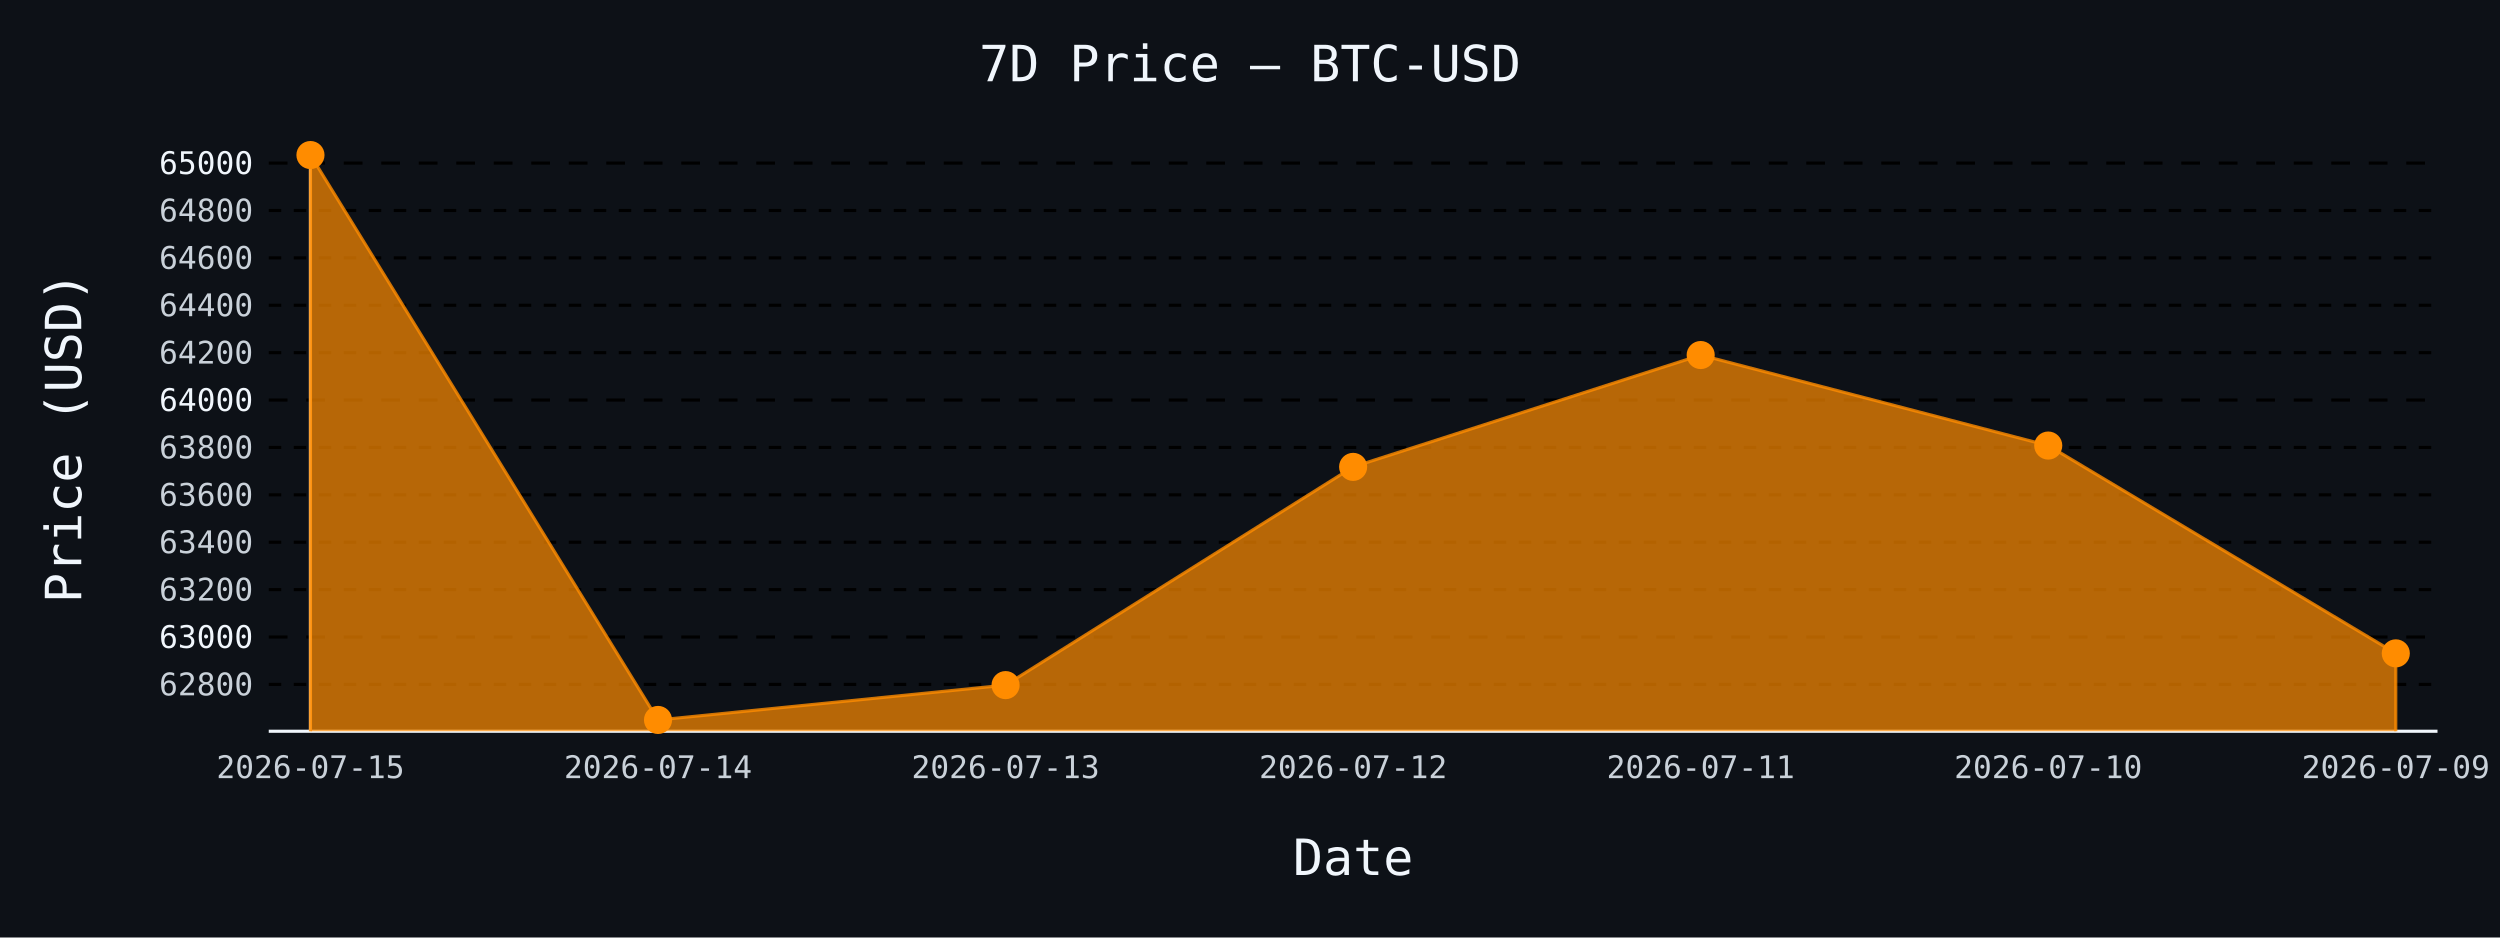
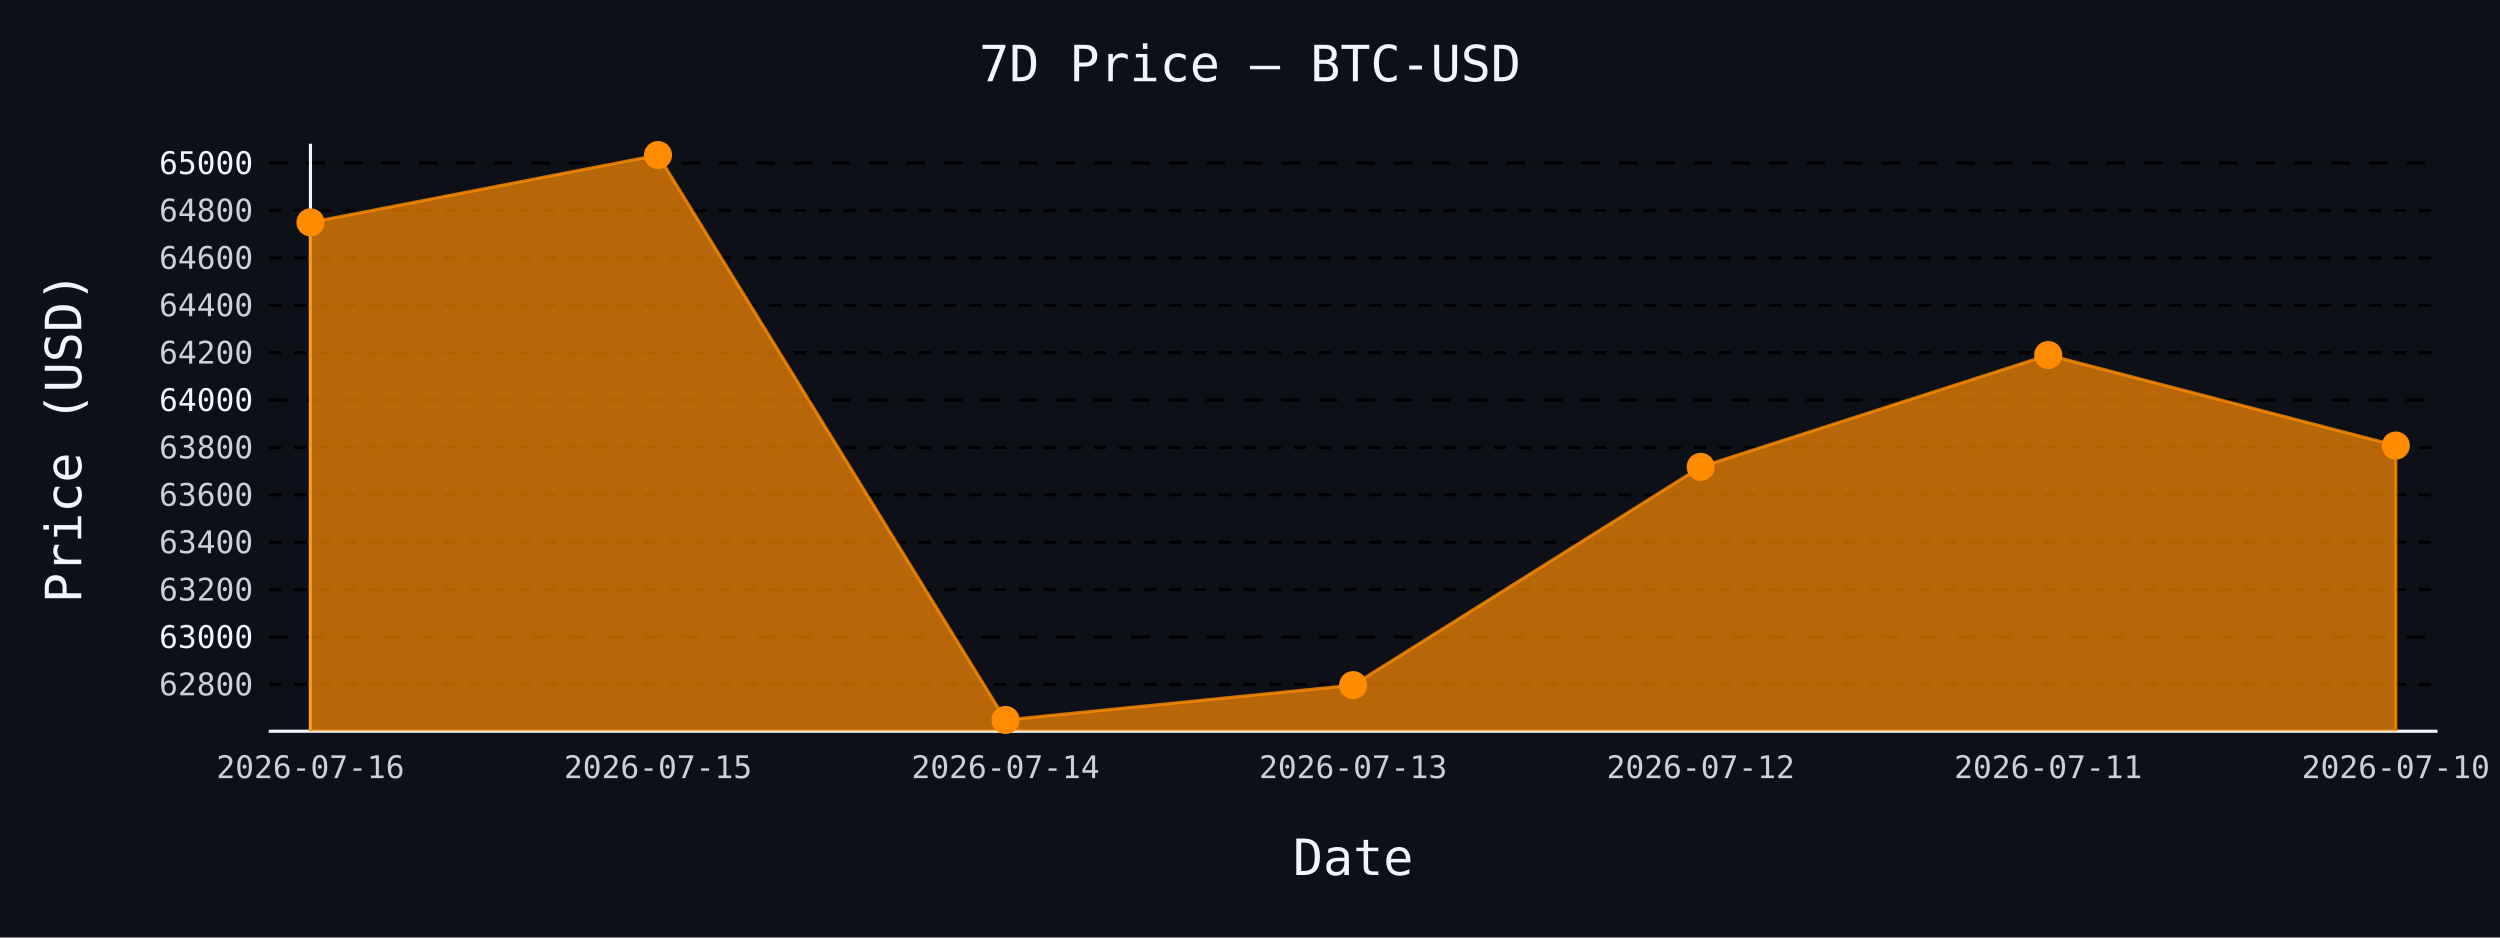
- <svg xmlns="http://www.w3.org/2000/svg" id="chart-95d70f5d-ac3b-46f3-9818-a9697d1daed1" class="pygal-chart" viewBox="0 0 800 300">
+ <svg xmlns="http://www.w3.org/2000/svg" id="chart-e427a635-520c-4831-823b-84bba54acf65" class="pygal-chart" viewBox="0 0 800 300">
  <defs>
-     <style type="text/css">#chart-95d70f5d-ac3b-46f3-9818-a9697d1daed1{-webkit-user-select:none;-webkit-font-smoothing:antialiased;font-family:monospace}#chart-95d70f5d-ac3b-46f3-9818-a9697d1daed1 .title{font-family:monospace;font-size:16px}#chart-95d70f5d-ac3b-46f3-9818-a9697d1daed1 .legends .legend text{font-family:monospace;font-size:14px}#chart-95d70f5d-ac3b-46f3-9818-a9697d1daed1 .axis text{font-family:monospace;font-size:10px}#chart-95d70f5d-ac3b-46f3-9818-a9697d1daed1 .axis text.major{font-family:monospace;font-size:10px}#chart-95d70f5d-ac3b-46f3-9818-a9697d1daed1 .text-overlay text.value{font-family:monospace;font-size:16px}#chart-95d70f5d-ac3b-46f3-9818-a9697d1daed1 .text-overlay text.label{font-family:monospace;font-size:10px}#chart-95d70f5d-ac3b-46f3-9818-a9697d1daed1 .tooltip{font-family:monospace;font-size:14px}#chart-95d70f5d-ac3b-46f3-9818-a9697d1daed1 text.no_data{font-family:monospace;font-size:64px}
- #chart-95d70f5d-ac3b-46f3-9818-a9697d1daed1{background-color:#0d1117}#chart-95d70f5d-ac3b-46f3-9818-a9697d1daed1 path,#chart-95d70f5d-ac3b-46f3-9818-a9697d1daed1 line,#chart-95d70f5d-ac3b-46f3-9818-a9697d1daed1 rect,#chart-95d70f5d-ac3b-46f3-9818-a9697d1daed1 circle{-webkit-transition:150ms;-moz-transition:150ms;transition:150ms}#chart-95d70f5d-ac3b-46f3-9818-a9697d1daed1 .graph &gt; .background{fill:#0d1117}#chart-95d70f5d-ac3b-46f3-9818-a9697d1daed1 .plot &gt; .background{fill:#0d1117}#chart-95d70f5d-ac3b-46f3-9818-a9697d1daed1 .graph{fill:#c9d1d9}#chart-95d70f5d-ac3b-46f3-9818-a9697d1daed1 text.no_data{fill:#f0f6fc}#chart-95d70f5d-ac3b-46f3-9818-a9697d1daed1 .title{fill:#f0f6fc}#chart-95d70f5d-ac3b-46f3-9818-a9697d1daed1 .legends .legend text{fill:#c9d1d9}#chart-95d70f5d-ac3b-46f3-9818-a9697d1daed1 .legends .legend:hover text{fill:#f0f6fc}#chart-95d70f5d-ac3b-46f3-9818-a9697d1daed1 .axis .line{stroke:#f0f6fc}#chart-95d70f5d-ac3b-46f3-9818-a9697d1daed1 .axis .guide.line{stroke:#8b949e}#chart-95d70f5d-ac3b-46f3-9818-a9697d1daed1 .axis .major.line{stroke:#c9d1d9}#chart-95d70f5d-ac3b-46f3-9818-a9697d1daed1 .axis text.major{fill:#f0f6fc}#chart-95d70f5d-ac3b-46f3-9818-a9697d1daed1 .axis.y .guides:hover .guide.line,#chart-95d70f5d-ac3b-46f3-9818-a9697d1daed1 .line-graph .axis.x .guides:hover .guide.line,#chart-95d70f5d-ac3b-46f3-9818-a9697d1daed1 .stackedline-graph .axis.x .guides:hover .guide.line,#chart-95d70f5d-ac3b-46f3-9818-a9697d1daed1 .xy-graph .axis.x .guides:hover .guide.line{stroke:#f0f6fc}#chart-95d70f5d-ac3b-46f3-9818-a9697d1daed1 .axis .guides:hover text{fill:#f0f6fc}#chart-95d70f5d-ac3b-46f3-9818-a9697d1daed1 .reactive{fill-opacity:.7;stroke-opacity:.8;stroke-width:1}#chart-95d70f5d-ac3b-46f3-9818-a9697d1daed1 .ci{stroke:#c9d1d9}#chart-95d70f5d-ac3b-46f3-9818-a9697d1daed1 .reactive.active,#chart-95d70f5d-ac3b-46f3-9818-a9697d1daed1 .active .reactive{fill-opacity:.8;stroke-opacity:.9;stroke-width:4}#chart-95d70f5d-ac3b-46f3-9818-a9697d1daed1 .ci .reactive.active{stroke-width:1.5}#chart-95d70f5d-ac3b-46f3-9818-a9697d1daed1 .series text{fill:#f0f6fc}#chart-95d70f5d-ac3b-46f3-9818-a9697d1daed1 .tooltip rect{fill:#0d1117;stroke:#f0f6fc;-webkit-transition:opacity 150ms;-moz-transition:opacity 150ms;transition:opacity 150ms}#chart-95d70f5d-ac3b-46f3-9818-a9697d1daed1 .tooltip .label{fill:#c9d1d9}#chart-95d70f5d-ac3b-46f3-9818-a9697d1daed1 .tooltip .label{fill:#c9d1d9}#chart-95d70f5d-ac3b-46f3-9818-a9697d1daed1 .tooltip .legend{font-size:.8em;fill:#8b949e}#chart-95d70f5d-ac3b-46f3-9818-a9697d1daed1 .tooltip .x_label{font-size:.6em;fill:#f0f6fc}#chart-95d70f5d-ac3b-46f3-9818-a9697d1daed1 .tooltip .xlink{font-size:.5em;text-decoration:underline}#chart-95d70f5d-ac3b-46f3-9818-a9697d1daed1 .tooltip .value{font-size:1.5em}#chart-95d70f5d-ac3b-46f3-9818-a9697d1daed1 .bound{font-size:.5em}#chart-95d70f5d-ac3b-46f3-9818-a9697d1daed1 .max-value{font-size:.75em;fill:#8b949e}#chart-95d70f5d-ac3b-46f3-9818-a9697d1daed1 .map-element{fill:#0d1117;stroke:#8b949e !important}#chart-95d70f5d-ac3b-46f3-9818-a9697d1daed1 .map-element .reactive{fill-opacity:inherit;stroke-opacity:inherit}#chart-95d70f5d-ac3b-46f3-9818-a9697d1daed1 .color-0,#chart-95d70f5d-ac3b-46f3-9818-a9697d1daed1 .color-0 a:visited{stroke:#ff8c00;fill:#ff8c00}#chart-95d70f5d-ac3b-46f3-9818-a9697d1daed1 .text-overlay .color-0 text{fill:black}
- #chart-95d70f5d-ac3b-46f3-9818-a9697d1daed1 text.no_data{text-anchor:middle}#chart-95d70f5d-ac3b-46f3-9818-a9697d1daed1 .guide.line{fill:none}#chart-95d70f5d-ac3b-46f3-9818-a9697d1daed1 .centered{text-anchor:middle}#chart-95d70f5d-ac3b-46f3-9818-a9697d1daed1 .title{text-anchor:middle}#chart-95d70f5d-ac3b-46f3-9818-a9697d1daed1 .legends .legend text{fill-opacity:1}#chart-95d70f5d-ac3b-46f3-9818-a9697d1daed1 .axis.x text{text-anchor:middle}#chart-95d70f5d-ac3b-46f3-9818-a9697d1daed1 .axis.x:not(.web) text[transform]{text-anchor:start}#chart-95d70f5d-ac3b-46f3-9818-a9697d1daed1 .axis.x:not(.web) text[transform].backwards{text-anchor:end}#chart-95d70f5d-ac3b-46f3-9818-a9697d1daed1 .axis.y text{text-anchor:end}#chart-95d70f5d-ac3b-46f3-9818-a9697d1daed1 .axis.y text[transform].backwards{text-anchor:start}#chart-95d70f5d-ac3b-46f3-9818-a9697d1daed1 .axis.y2 text{text-anchor:start}#chart-95d70f5d-ac3b-46f3-9818-a9697d1daed1 .axis.y2 text[transform].backwards{text-anchor:end}#chart-95d70f5d-ac3b-46f3-9818-a9697d1daed1 .axis .guide.line{stroke-dasharray:4,4;stroke:black}#chart-95d70f5d-ac3b-46f3-9818-a9697d1daed1 .axis .major.guide.line{stroke-dasharray:6,6;stroke:black}#chart-95d70f5d-ac3b-46f3-9818-a9697d1daed1 .horizontal .axis.y .guide.line,#chart-95d70f5d-ac3b-46f3-9818-a9697d1daed1 .horizontal .axis.y2 .guide.line,#chart-95d70f5d-ac3b-46f3-9818-a9697d1daed1 .vertical .axis.x .guide.line{opacity:0}#chart-95d70f5d-ac3b-46f3-9818-a9697d1daed1 .horizontal .axis.always_show .guide.line,#chart-95d70f5d-ac3b-46f3-9818-a9697d1daed1 .vertical .axis.always_show .guide.line{opacity:1 !important}#chart-95d70f5d-ac3b-46f3-9818-a9697d1daed1 .axis.y .guides:hover .guide.line,#chart-95d70f5d-ac3b-46f3-9818-a9697d1daed1 .axis.y2 .guides:hover .guide.line,#chart-95d70f5d-ac3b-46f3-9818-a9697d1daed1 .axis.x .guides:hover .guide.line{opacity:1}#chart-95d70f5d-ac3b-46f3-9818-a9697d1daed1 .axis .guides:hover text{opacity:1}#chart-95d70f5d-ac3b-46f3-9818-a9697d1daed1 .nofill{fill:none}#chart-95d70f5d-ac3b-46f3-9818-a9697d1daed1 .subtle-fill{fill-opacity:.2}#chart-95d70f5d-ac3b-46f3-9818-a9697d1daed1 .dot{stroke-width:1px;fill-opacity:1;stroke-opacity:1}#chart-95d70f5d-ac3b-46f3-9818-a9697d1daed1 .dot.active{stroke-width:5px}#chart-95d70f5d-ac3b-46f3-9818-a9697d1daed1 .dot.negative{fill:transparent}#chart-95d70f5d-ac3b-46f3-9818-a9697d1daed1 text,#chart-95d70f5d-ac3b-46f3-9818-a9697d1daed1 tspan{stroke:none !important}#chart-95d70f5d-ac3b-46f3-9818-a9697d1daed1 .series text.active{opacity:1}#chart-95d70f5d-ac3b-46f3-9818-a9697d1daed1 .tooltip rect{fill-opacity:.95;stroke-width:.5}#chart-95d70f5d-ac3b-46f3-9818-a9697d1daed1 .tooltip text{fill-opacity:1}#chart-95d70f5d-ac3b-46f3-9818-a9697d1daed1 .showable{visibility:hidden}#chart-95d70f5d-ac3b-46f3-9818-a9697d1daed1 .showable.shown{visibility:visible}#chart-95d70f5d-ac3b-46f3-9818-a9697d1daed1 .gauge-background{fill:rgba(229,229,229,1);stroke:none}#chart-95d70f5d-ac3b-46f3-9818-a9697d1daed1 .bg-lines{stroke:#0d1117;stroke-width:2px}</style>
+     <style type="text/css">#chart-e427a635-520c-4831-823b-84bba54acf65{-webkit-user-select:none;-webkit-font-smoothing:antialiased;font-family:monospace}#chart-e427a635-520c-4831-823b-84bba54acf65 .title{font-family:monospace;font-size:16px}#chart-e427a635-520c-4831-823b-84bba54acf65 .legends .legend text{font-family:monospace;font-size:14px}#chart-e427a635-520c-4831-823b-84bba54acf65 .axis text{font-family:monospace;font-size:10px}#chart-e427a635-520c-4831-823b-84bba54acf65 .axis text.major{font-family:monospace;font-size:10px}#chart-e427a635-520c-4831-823b-84bba54acf65 .text-overlay text.value{font-family:monospace;font-size:16px}#chart-e427a635-520c-4831-823b-84bba54acf65 .text-overlay text.label{font-family:monospace;font-size:10px}#chart-e427a635-520c-4831-823b-84bba54acf65 .tooltip{font-family:monospace;font-size:14px}#chart-e427a635-520c-4831-823b-84bba54acf65 text.no_data{font-family:monospace;font-size:64px}
+ #chart-e427a635-520c-4831-823b-84bba54acf65{background-color:#0d1117}#chart-e427a635-520c-4831-823b-84bba54acf65 path,#chart-e427a635-520c-4831-823b-84bba54acf65 line,#chart-e427a635-520c-4831-823b-84bba54acf65 rect,#chart-e427a635-520c-4831-823b-84bba54acf65 circle{-webkit-transition:150ms;-moz-transition:150ms;transition:150ms}#chart-e427a635-520c-4831-823b-84bba54acf65 .graph &gt; .background{fill:#0d1117}#chart-e427a635-520c-4831-823b-84bba54acf65 .plot &gt; .background{fill:#0d1117}#chart-e427a635-520c-4831-823b-84bba54acf65 .graph{fill:#c9d1d9}#chart-e427a635-520c-4831-823b-84bba54acf65 text.no_data{fill:#f0f6fc}#chart-e427a635-520c-4831-823b-84bba54acf65 .title{fill:#f0f6fc}#chart-e427a635-520c-4831-823b-84bba54acf65 .legends .legend text{fill:#c9d1d9}#chart-e427a635-520c-4831-823b-84bba54acf65 .legends .legend:hover text{fill:#f0f6fc}#chart-e427a635-520c-4831-823b-84bba54acf65 .axis .line{stroke:#f0f6fc}#chart-e427a635-520c-4831-823b-84bba54acf65 .axis .guide.line{stroke:#8b949e}#chart-e427a635-520c-4831-823b-84bba54acf65 .axis .major.line{stroke:#c9d1d9}#chart-e427a635-520c-4831-823b-84bba54acf65 .axis text.major{fill:#f0f6fc}#chart-e427a635-520c-4831-823b-84bba54acf65 .axis.y .guides:hover .guide.line,#chart-e427a635-520c-4831-823b-84bba54acf65 .line-graph .axis.x .guides:hover .guide.line,#chart-e427a635-520c-4831-823b-84bba54acf65 .stackedline-graph .axis.x .guides:hover .guide.line,#chart-e427a635-520c-4831-823b-84bba54acf65 .xy-graph .axis.x .guides:hover .guide.line{stroke:#f0f6fc}#chart-e427a635-520c-4831-823b-84bba54acf65 .axis .guides:hover text{fill:#f0f6fc}#chart-e427a635-520c-4831-823b-84bba54acf65 .reactive{fill-opacity:.7;stroke-opacity:.8;stroke-width:1}#chart-e427a635-520c-4831-823b-84bba54acf65 .ci{stroke:#c9d1d9}#chart-e427a635-520c-4831-823b-84bba54acf65 .reactive.active,#chart-e427a635-520c-4831-823b-84bba54acf65 .active .reactive{fill-opacity:.8;stroke-opacity:.9;stroke-width:4}#chart-e427a635-520c-4831-823b-84bba54acf65 .ci .reactive.active{stroke-width:1.5}#chart-e427a635-520c-4831-823b-84bba54acf65 .series text{fill:#f0f6fc}#chart-e427a635-520c-4831-823b-84bba54acf65 .tooltip rect{fill:#0d1117;stroke:#f0f6fc;-webkit-transition:opacity 150ms;-moz-transition:opacity 150ms;transition:opacity 150ms}#chart-e427a635-520c-4831-823b-84bba54acf65 .tooltip .label{fill:#c9d1d9}#chart-e427a635-520c-4831-823b-84bba54acf65 .tooltip .label{fill:#c9d1d9}#chart-e427a635-520c-4831-823b-84bba54acf65 .tooltip .legend{font-size:.8em;fill:#8b949e}#chart-e427a635-520c-4831-823b-84bba54acf65 .tooltip .x_label{font-size:.6em;fill:#f0f6fc}#chart-e427a635-520c-4831-823b-84bba54acf65 .tooltip .xlink{font-size:.5em;text-decoration:underline}#chart-e427a635-520c-4831-823b-84bba54acf65 .tooltip .value{font-size:1.5em}#chart-e427a635-520c-4831-823b-84bba54acf65 .bound{font-size:.5em}#chart-e427a635-520c-4831-823b-84bba54acf65 .max-value{font-size:.75em;fill:#8b949e}#chart-e427a635-520c-4831-823b-84bba54acf65 .map-element{fill:#0d1117;stroke:#8b949e !important}#chart-e427a635-520c-4831-823b-84bba54acf65 .map-element .reactive{fill-opacity:inherit;stroke-opacity:inherit}#chart-e427a635-520c-4831-823b-84bba54acf65 .color-0,#chart-e427a635-520c-4831-823b-84bba54acf65 .color-0 a:visited{stroke:#ff8c00;fill:#ff8c00}#chart-e427a635-520c-4831-823b-84bba54acf65 .text-overlay .color-0 text{fill:black}
+ #chart-e427a635-520c-4831-823b-84bba54acf65 text.no_data{text-anchor:middle}#chart-e427a635-520c-4831-823b-84bba54acf65 .guide.line{fill:none}#chart-e427a635-520c-4831-823b-84bba54acf65 .centered{text-anchor:middle}#chart-e427a635-520c-4831-823b-84bba54acf65 .title{text-anchor:middle}#chart-e427a635-520c-4831-823b-84bba54acf65 .legends .legend text{fill-opacity:1}#chart-e427a635-520c-4831-823b-84bba54acf65 .axis.x text{text-anchor:middle}#chart-e427a635-520c-4831-823b-84bba54acf65 .axis.x:not(.web) text[transform]{text-anchor:start}#chart-e427a635-520c-4831-823b-84bba54acf65 .axis.x:not(.web) text[transform].backwards{text-anchor:end}#chart-e427a635-520c-4831-823b-84bba54acf65 .axis.y text{text-anchor:end}#chart-e427a635-520c-4831-823b-84bba54acf65 .axis.y text[transform].backwards{text-anchor:start}#chart-e427a635-520c-4831-823b-84bba54acf65 .axis.y2 text{text-anchor:start}#chart-e427a635-520c-4831-823b-84bba54acf65 .axis.y2 text[transform].backwards{text-anchor:end}#chart-e427a635-520c-4831-823b-84bba54acf65 .axis .guide.line{stroke-dasharray:4,4;stroke:black}#chart-e427a635-520c-4831-823b-84bba54acf65 .axis .major.guide.line{stroke-dasharray:6,6;stroke:black}#chart-e427a635-520c-4831-823b-84bba54acf65 .horizontal .axis.y .guide.line,#chart-e427a635-520c-4831-823b-84bba54acf65 .horizontal .axis.y2 .guide.line,#chart-e427a635-520c-4831-823b-84bba54acf65 .vertical .axis.x .guide.line{opacity:0}#chart-e427a635-520c-4831-823b-84bba54acf65 .horizontal .axis.always_show .guide.line,#chart-e427a635-520c-4831-823b-84bba54acf65 .vertical .axis.always_show .guide.line{opacity:1 !important}#chart-e427a635-520c-4831-823b-84bba54acf65 .axis.y .guides:hover .guide.line,#chart-e427a635-520c-4831-823b-84bba54acf65 .axis.y2 .guides:hover .guide.line,#chart-e427a635-520c-4831-823b-84bba54acf65 .axis.x .guides:hover .guide.line{opacity:1}#chart-e427a635-520c-4831-823b-84bba54acf65 .axis .guides:hover text{opacity:1}#chart-e427a635-520c-4831-823b-84bba54acf65 .nofill{fill:none}#chart-e427a635-520c-4831-823b-84bba54acf65 .subtle-fill{fill-opacity:.2}#chart-e427a635-520c-4831-823b-84bba54acf65 .dot{stroke-width:1px;fill-opacity:1;stroke-opacity:1}#chart-e427a635-520c-4831-823b-84bba54acf65 .dot.active{stroke-width:5px}#chart-e427a635-520c-4831-823b-84bba54acf65 .dot.negative{fill:transparent}#chart-e427a635-520c-4831-823b-84bba54acf65 text,#chart-e427a635-520c-4831-823b-84bba54acf65 tspan{stroke:none !important}#chart-e427a635-520c-4831-823b-84bba54acf65 .series text.active{opacity:1}#chart-e427a635-520c-4831-823b-84bba54acf65 .tooltip rect{fill-opacity:.95;stroke-width:.5}#chart-e427a635-520c-4831-823b-84bba54acf65 .tooltip text{fill-opacity:1}#chart-e427a635-520c-4831-823b-84bba54acf65 .showable{visibility:hidden}#chart-e427a635-520c-4831-823b-84bba54acf65 .showable.shown{visibility:visible}#chart-e427a635-520c-4831-823b-84bba54acf65 .gauge-background{fill:rgba(229,229,229,1);stroke:none}#chart-e427a635-520c-4831-823b-84bba54acf65 .bg-lines{stroke:#0d1117;stroke-width:2px}</style>
  </defs>
  <g class="graph line-graph vertical">
    <rect x="0" y="0" width="800" height="300" class="background" />
    <g transform="translate(86, 46)" class="plot">
      <rect x="0" y="0" width="694.0" height="188" class="background" />
      <g class="axis y always_show">
        <path d="M0 188 h694" class="line" />
        <g class="guides">
          <path d="M0 173.011 h694" class="guide line" />
          <text x="-5" y="176.511" class="">62800</text>
        </g>
        <g class="guides">
          <path d="M0 157.846 h694" class="major guide line" />
          <text x="-5" y="161.346" class="major">63000</text>
        </g>
        <g class="guides">
          <path d="M0 142.68 h694" class="guide line" />
          <text x="-5" y="146.18" class="">63200</text>
        </g>
        <g class="guides">
          <path d="M0 127.515 h694" class="guide line" />
          <text x="-5" y="131.015" class="">63400</text>
        </g>
        <g class="guides">
          <path d="M0 112.35 h694" class="guide line" />
          <text x="-5" y="115.85" class="">63600</text>
        </g>
        <g class="guides">
          <path d="M0 97.185 h694" class="guide line" />
          <text x="-5" y="100.685" class="">63800</text>
        </g>
        <g class="guides">
          <path d="M0 82.019 h694" class="major guide line" />
          <text x="-5" y="85.519" class="major">64000</text>
        </g>
        <g class="guides">
          <path d="M0 66.854 h694" class="guide line" />
          <text x="-5" y="70.354" class="">64200</text>
        </g>
        <g class="guides">
          <path d="M0 51.689 h694" class="guide line" />
          <text x="-5" y="55.189" class="">64400</text>
        </g>
        <g class="guides">
          <path d="M0 36.524 h694" class="guide line" />
          <text x="-5" y="40.024" class="">64600</text>
        </g>
        <g class="guides">
          <path d="M0 21.359 h694" class="guide line" />
          <text x="-5" y="24.859" class="">64800</text>
        </g>
        <g class="guides">
          <path d="M0 6.193 h694" class="major guide line" />
          <text x="-5" y="9.693" class="major">65000</text>
        </g>
      </g>
      <g class="axis x">
        <g class="guides">
          <path d="M13.346 0 v188" class="line" />
-           <text x="13.346" y="203.0" class="">2026-07-15</text>
+           <text x="13.346" y="203.0" class="">2026-07-16</text>
        </g>
        <g class="guides">
          <path d="M124.564 0 v188" class="guide line" />
-           <text x="124.564" y="203.0" class="">2026-07-14</text>
+           <text x="124.564" y="203.0" class="">2026-07-15</text>
        </g>
        <g class="guides">
          <path d="M235.782 0 v188" class="guide line" />
-           <text x="235.782" y="203.0" class="">2026-07-13</text>
+           <text x="235.782" y="203.0" class="">2026-07-14</text>
        </g>
        <g class="guides">
          <path d="M347 0 v188" class="guide line" />
-           <text x="347.0" y="203.0" class="">2026-07-12</text>
+           <text x="347.0" y="203.0" class="">2026-07-13</text>
        </g>
        <g class="guides">
          <path d="M458.218 0 v188" class="guide line" />
-           <text x="458.218" y="203.0" class="">2026-07-11</text>
+           <text x="458.218" y="203.0" class="">2026-07-12</text>
        </g>
        <g class="guides">
          <path d="M569.436 0 v188" class="guide line" />
-           <text x="569.436" y="203.0" class="">2026-07-10</text>
+           <text x="569.436" y="203.0" class="">2026-07-11</text>
        </g>
        <g class="guides">
          <path d="M680.654 0 v188" class="guide line" />
-           <text x="680.654" y="203.0" class="">2026-07-09</text>
+           <text x="680.654" y="203.0" class="">2026-07-10</text>
        </g>
      </g>
      <g class="series serie-0 color-0">
-         <path d="M13.346 188 L13.346 3.615 124.564 184.385 235.782 173.238 347 103.402 458.218 67.613 569.436 96.578 680.654 163.078 680.654 188" class="line reactive" />
+         <path d="M13.346 188 L13.346 25.15 124.564 3.615 235.782 184.385 347 173.238 458.218 103.402 569.436 67.613 680.654 96.578 680.654 188" class="line reactive" />
      </g>
    </g>
    <g class="titles">
      <text x="400.0" y="26" class="title plot_title">7D Price — BTC-USD</text>
      <text x="433.0" y="280" class="title">Date</text>
      <text x="0" y="166.0" class="title" transform="rotate(-90 0 140)">Price (USD)</text>
    </g>
    <g transform="translate(86, 46)" class="plot overlay">
      <g class="series serie-0 color-0">
        <g class="dots">
-           <circle cx="13.346" cy="3.615" r="4" class="dot reactive tooltip-trigger" />
+           <circle cx="13.346" cy="25.15" r="4" class="dot reactive tooltip-trigger" />
        </g>
        <g class="dots">
-           <circle cx="124.564" cy="184.385" r="4" class="dot reactive tooltip-trigger" />
+           <circle cx="124.564" cy="3.615" r="4" class="dot reactive tooltip-trigger" />
        </g>
        <g class="dots">
-           <circle cx="235.782" cy="173.238" r="4" class="dot reactive tooltip-trigger" />
+           <circle cx="235.782" cy="184.385" r="4" class="dot reactive tooltip-trigger" />
        </g>
        <g class="dots">
-           <circle cx="347.0" cy="103.402" r="4" class="dot reactive tooltip-trigger" />
+           <circle cx="347.0" cy="173.238" r="4" class="dot reactive tooltip-trigger" />
        </g>
        <g class="dots">
-           <circle cx="458.218" cy="67.613" r="4" class="dot reactive tooltip-trigger" />
+           <circle cx="458.218" cy="103.402" r="4" class="dot reactive tooltip-trigger" />
        </g>
        <g class="dots">
-           <circle cx="569.436" cy="96.578" r="4" class="dot reactive tooltip-trigger" />
+           <circle cx="569.436" cy="67.613" r="4" class="dot reactive tooltip-trigger" />
        </g>
        <g class="dots">
-           <circle cx="680.654" cy="163.078" r="4" class="dot reactive tooltip-trigger" />
+           <circle cx="680.654" cy="96.578" r="4" class="dot reactive tooltip-trigger" />
        </g>
      </g>
    </g>
    <g transform="translate(86, 46)" class="plot text-overlay">
      <g class="series serie-0 color-0" />
    </g>
    <g transform="translate(86, 46)" class="plot tooltip-overlay">
      <g transform="translate(0 0)" style="opacity: 0" class="tooltip">
        <rect rx="0" ry="0" width="0" height="0" class="tooltip-box" />
        <g class="text" />
      </g>
    </g>
  </g>
</svg>
